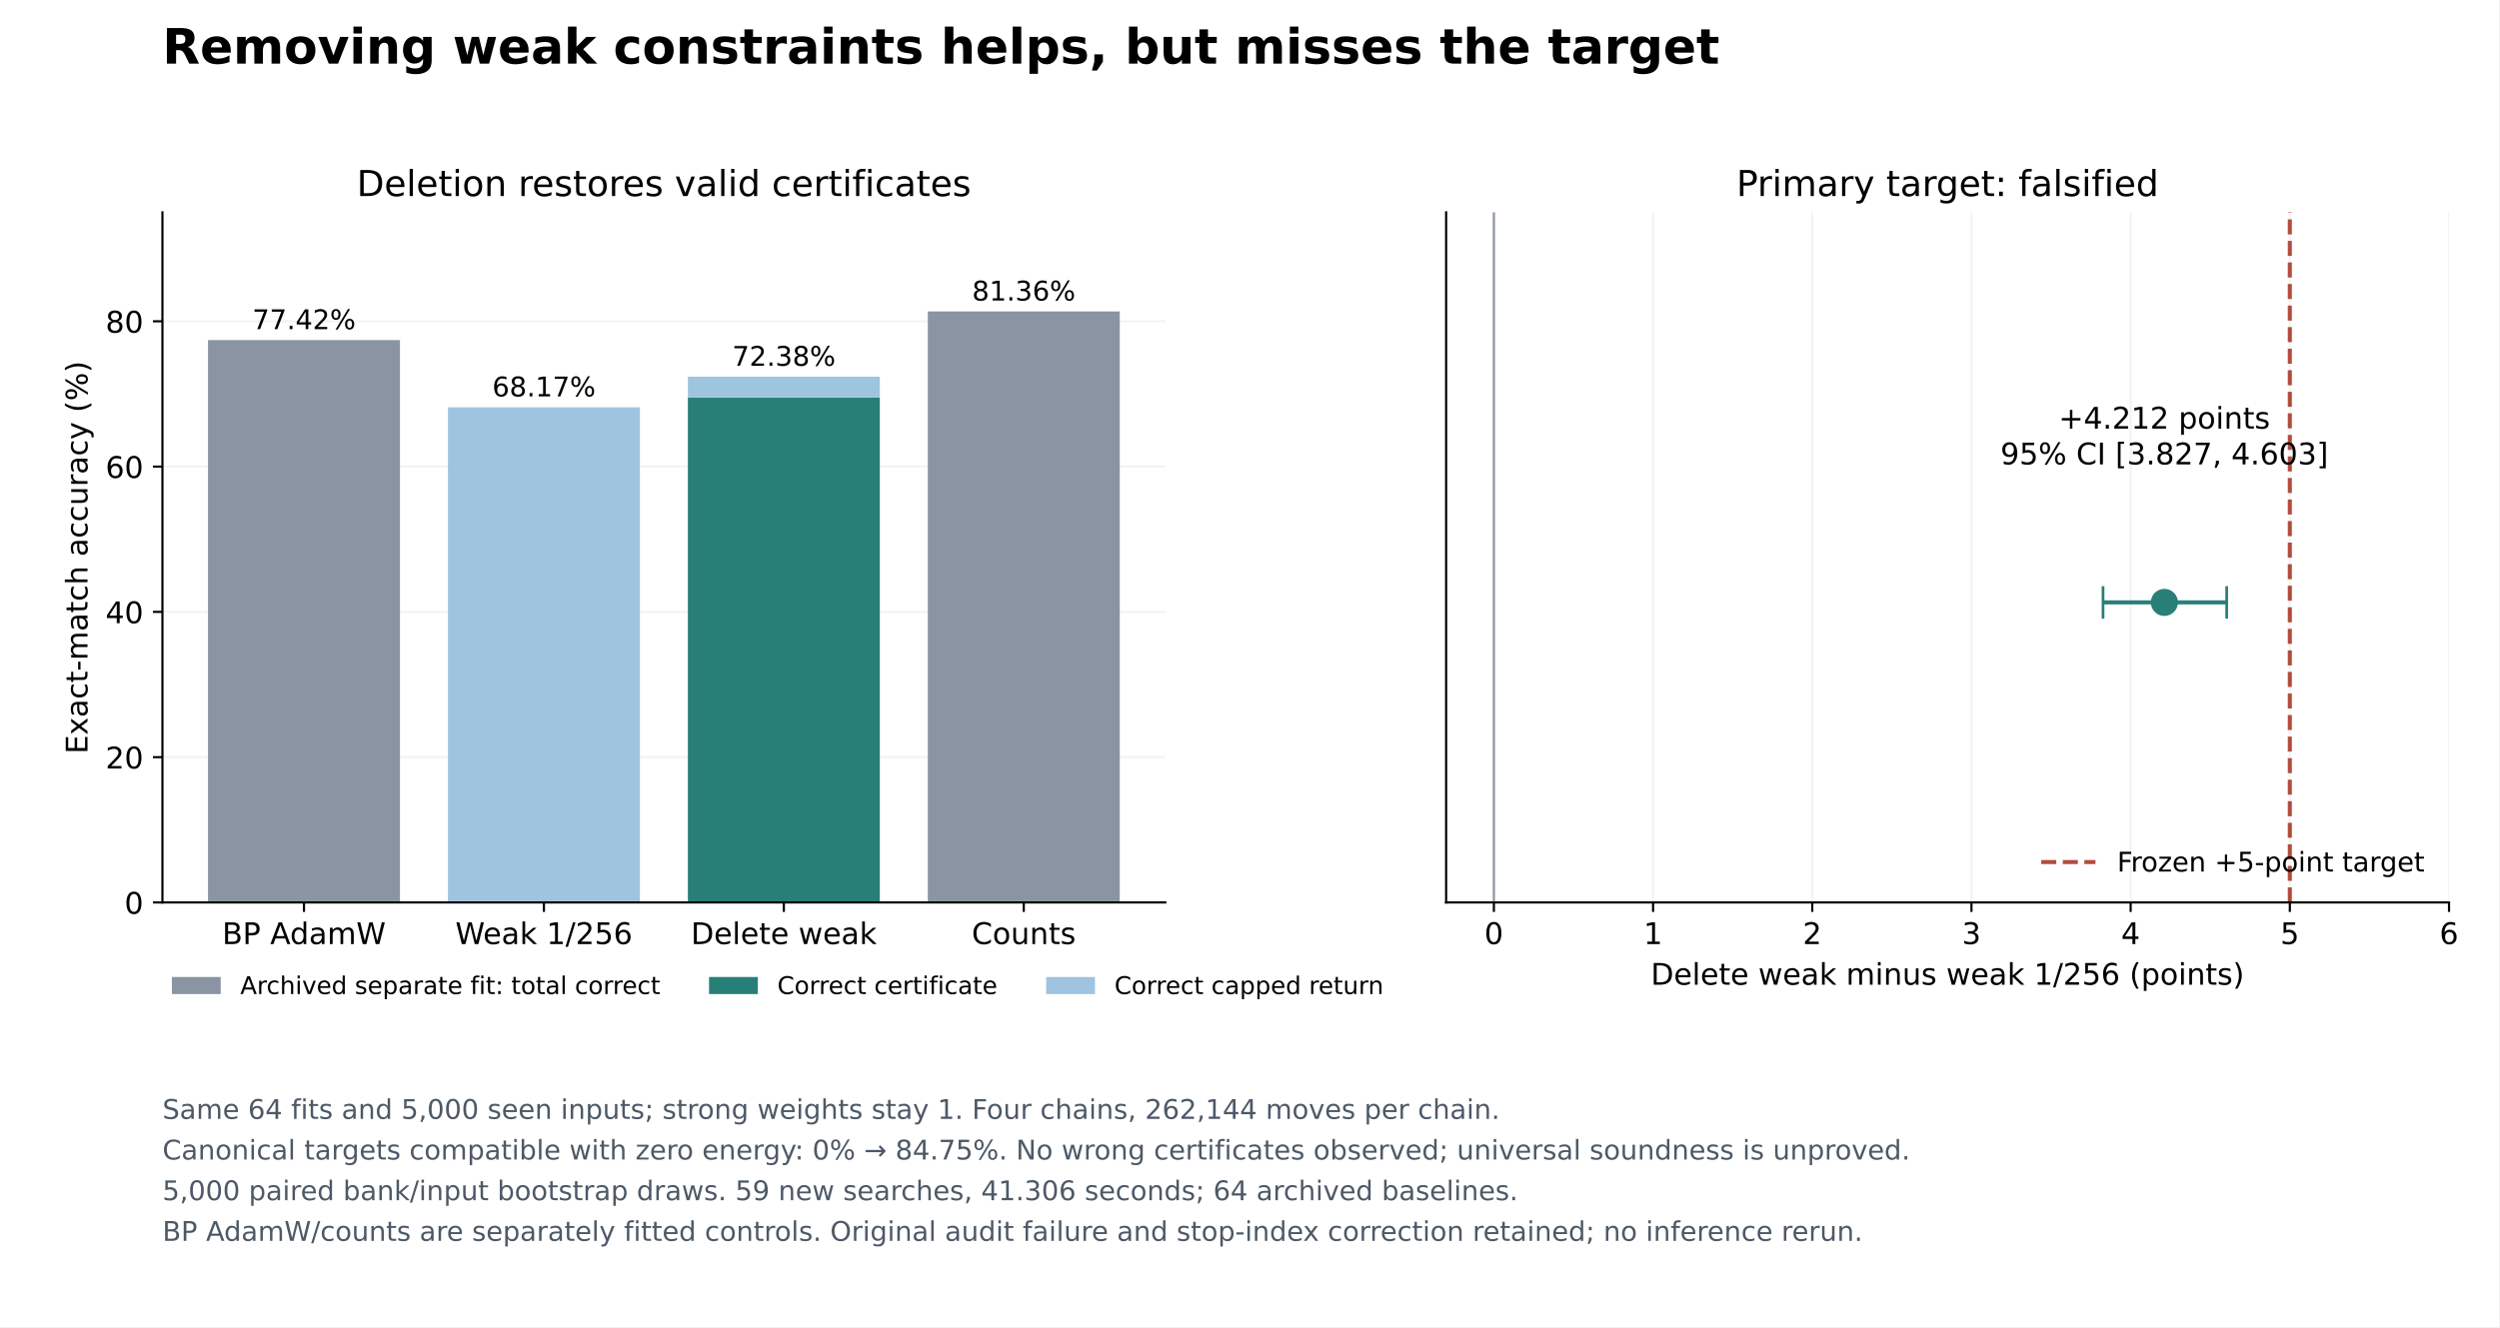
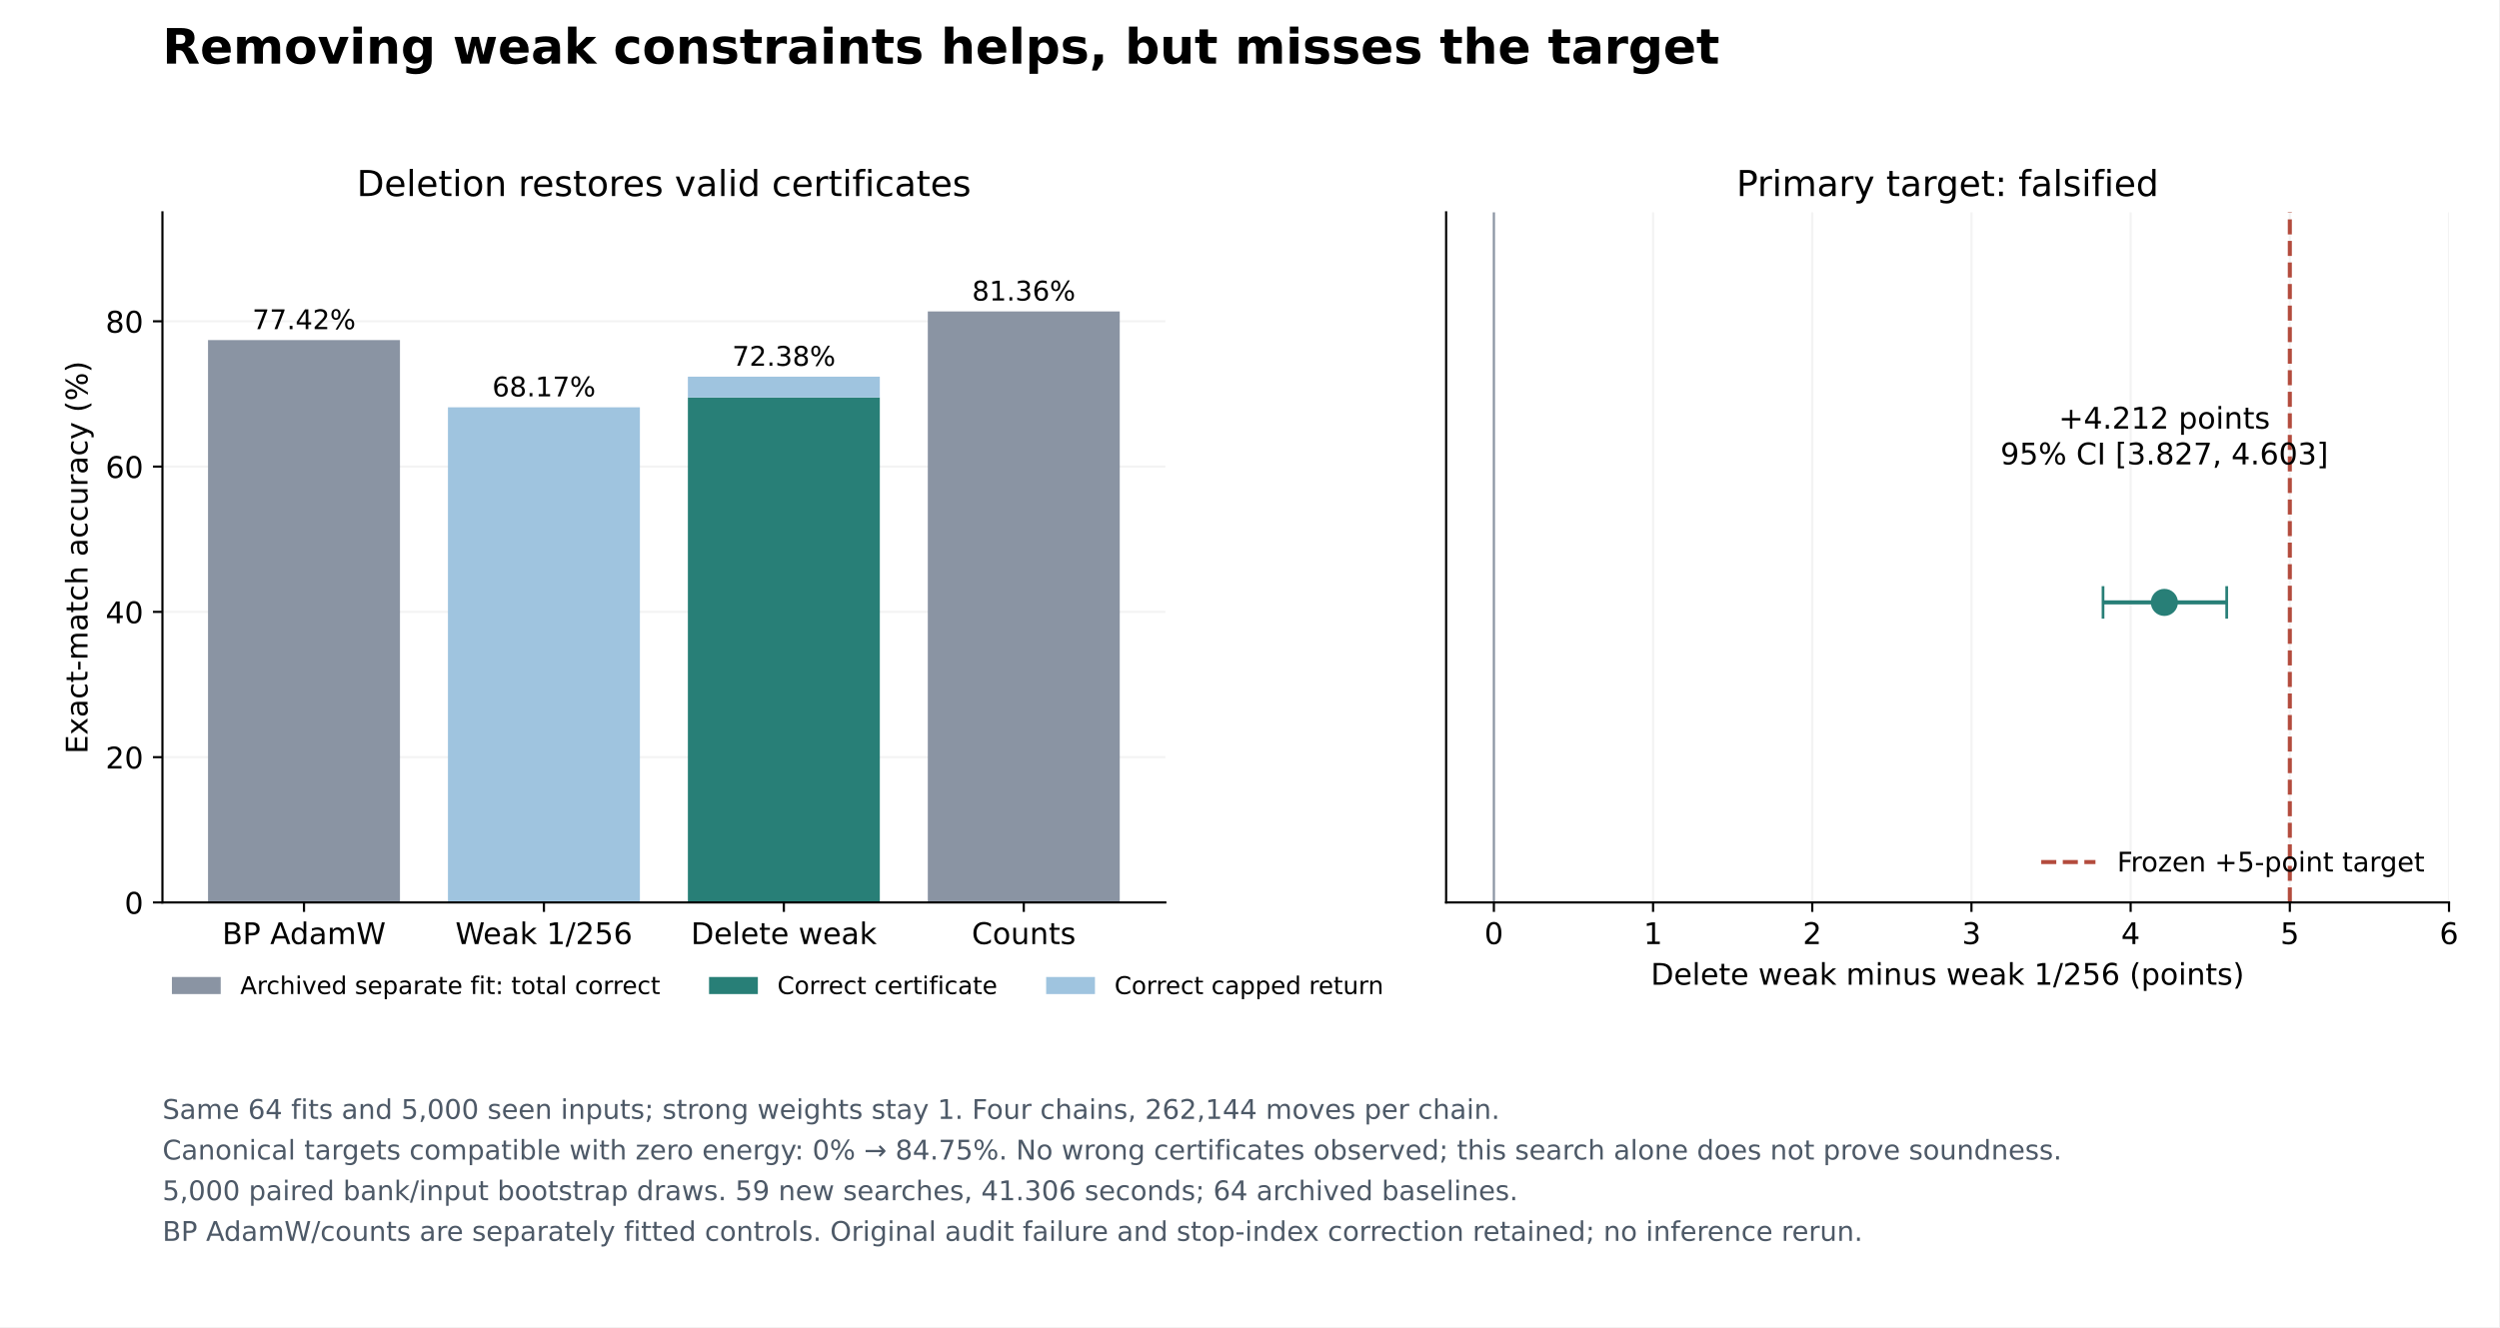
<svg xmlns="http://www.w3.org/2000/svg" xmlns:xlink="http://www.w3.org/1999/xlink" width="921.6pt" height="489.6pt" viewBox="0 0 921.6 489.6" version="1.1">
  <defs>
    <style type="text/css">*{stroke-linejoin: round; stroke-linecap: butt}</style>
  </defs>
  <g id="figure_1">
    <g id="patch_1">
      <path d="M 0 489.6  L 921.6 489.6  L 921.6 0  L 0 0  z " style="fill: #ffffff" />
    </g>
    <g id="axes_1">
      <g id="patch_2">
        <path d="M 59.904 332.928  L 429.757 332.928  L 429.757 78.336  L 59.904 78.336  z " style="fill: #ffffff" />
      </g>
      <g id="matplotlib.axis_1">
        <g id="xtick_1">
          <g id="line2d_1">
            <defs>
              <path id="m50ee76b0f0" d="M 0 0  L 0 3.5  " style="stroke: #000000; stroke-width: 0.8" />
            </defs>
            <g>
              <use xlink:href="#m50ee76b0f0" x="112.108" y="332.928" style="stroke: #000000; stroke-width: 0.8" />
            </g>
          </g>
          <g id="text_1">
            <text style="font-size: 11px; font-family: 'DejaVu Sans'; text-anchor: middle" x="112.108" y="348.286" transform="rotate(-0 112.1081 348.2863)">BP AdamW</text>
          </g>
        </g>
        <g id="xtick_2">
          <g id="line2d_2">
            <g>
              <use xlink:href="#m50ee76b0f0" x="200.59" y="332.928" style="stroke: #000000; stroke-width: 0.8" />
            </g>
          </g>
          <g id="text_2">
            <text style="font-size: 11px; font-family: 'DejaVu Sans'; text-anchor: middle" x="200.59" y="348.286" transform="rotate(-0 200.5896 348.2863)">Weak 1/256</text>
          </g>
        </g>
        <g id="xtick_3">
          <g id="line2d_3">
            <g>
              <use xlink:href="#m50ee76b0f0" x="289.071" y="332.928" style="stroke: #000000; stroke-width: 0.8" />
            </g>
          </g>
          <g id="text_3">
            <text style="font-size: 11px; font-family: 'DejaVu Sans'; text-anchor: middle" x="289.071" y="348.286" transform="rotate(-0 289.0711 348.2863)">Delete weak</text>
          </g>
        </g>
        <g id="xtick_4">
          <g id="line2d_4">
            <g>
              <use xlink:href="#m50ee76b0f0" x="377.553" y="332.928" style="stroke: #000000; stroke-width: 0.8" />
            </g>
          </g>
          <g id="text_4">
            <text style="font-size: 11px; font-family: 'DejaVu Sans'; text-anchor: middle" x="377.553" y="348.285" transform="rotate(-0 377.5526 348.2854)">Counts</text>
          </g>
        </g>
      </g>
      <g id="matplotlib.axis_2">
        <g id="ytick_1">
          <g id="line2d_5">
            <path d="M 59.904 332.928  L 429.757 332.928  " clip-path="url(#paa2758f8f0)" style="fill: none; stroke: #b0b0b0; stroke-opacity: 0.15; stroke-width: 0.8; stroke-linecap: square" />
          </g>
          <g id="line2d_6">
            <defs>
              <path id="m769f5ffab6" d="M 0 0  L -3.5 0  " style="stroke: #000000; stroke-width: 0.8" />
            </defs>
            <g>
              <use xlink:href="#m769f5ffab6" x="59.904" y="332.928" style="stroke: #000000; stroke-width: 0.8" />
            </g>
          </g>
          <g id="text_5">
            <text style="font-size: 11px; font-family: 'DejaVu Sans'; text-anchor: end" x="52.904" y="337.107" transform="rotate(-0 52.904 337.1067)">0</text>
          </g>
        </g>
        <g id="ytick_2">
          <g id="line2d_7">
            <path d="M 59.904 279.33  L 429.757 279.33  " clip-path="url(#paa2758f8f0)" style="fill: none; stroke: #b0b0b0; stroke-opacity: 0.15; stroke-width: 0.8; stroke-linecap: square" />
          </g>
          <g id="line2d_8">
            <g>
              <use xlink:href="#m769f5ffab6" x="59.904" y="279.33" style="stroke: #000000; stroke-width: 0.8" />
            </g>
          </g>
          <g id="text_6">
            <text style="font-size: 11px; font-family: 'DejaVu Sans'; text-anchor: end" x="52.904" y="283.508" transform="rotate(-0 52.904 283.5084)">20</text>
          </g>
        </g>
        <g id="ytick_3">
          <g id="line2d_9">
            <path d="M 59.904 225.731  L 429.757 225.731  " clip-path="url(#paa2758f8f0)" style="fill: none; stroke: #b0b0b0; stroke-opacity: 0.15; stroke-width: 0.8; stroke-linecap: square" />
          </g>
          <g id="line2d_10">
            <g>
              <use xlink:href="#m769f5ffab6" x="59.904" y="225.731" style="stroke: #000000; stroke-width: 0.8" />
            </g>
          </g>
          <g id="text_7">
            <text style="font-size: 11px; font-family: 'DejaVu Sans'; text-anchor: end" x="52.904" y="229.91" transform="rotate(-0 52.904 229.9101)">40</text>
          </g>
        </g>
        <g id="ytick_4">
          <g id="line2d_11">
            <path d="M 59.904 172.133  L 429.757 172.133  " clip-path="url(#paa2758f8f0)" style="fill: none; stroke: #b0b0b0; stroke-opacity: 0.15; stroke-width: 0.8; stroke-linecap: square" />
          </g>
          <g id="line2d_12">
            <g>
              <use xlink:href="#m769f5ffab6" x="59.904" y="172.133" style="stroke: #000000; stroke-width: 0.8" />
            </g>
          </g>
          <g id="text_8">
            <text style="font-size: 11px; font-family: 'DejaVu Sans'; text-anchor: end" x="52.904" y="176.312" transform="rotate(-0 52.904 176.3118)">60</text>
          </g>
        </g>
        <g id="ytick_5">
          <g id="line2d_13">
            <path d="M 59.904 118.535  L 429.757 118.535  " clip-path="url(#paa2758f8f0)" style="fill: none; stroke: #b0b0b0; stroke-opacity: 0.15; stroke-width: 0.8; stroke-linecap: square" />
          </g>
          <g id="line2d_14">
            <g>
              <use xlink:href="#m769f5ffab6" x="59.904" y="118.535" style="stroke: #000000; stroke-width: 0.8" />
            </g>
          </g>
          <g id="text_9">
            <text style="font-size: 11px; font-family: 'DejaVu Sans'; text-anchor: end" x="52.904" y="122.713" transform="rotate(-0 52.904 122.7134)">80</text>
          </g>
        </g>
        <g id="text_10">
          <text style="font-size: 11px; font-family: 'DejaVu Sans'; text-anchor: middle" x="32.264" y="205.632" transform="rotate(-90 32.26392 205.632)">Exact-match accuracy (%)</text>
        </g>
      </g>
      <g id="patch_3">
        <path d="M 76.715 332.928  L 147.501 332.928  L 147.501 125.456  L 76.715 125.456  z " clip-path="url(#paa2758f8f0)" style="fill: #8a94a3" />
      </g>
      <g id="patch_4">
        <path d="M 342.16 332.928  L 412.945 332.928  L 412.945 114.89  L 342.16 114.89  z " clip-path="url(#paa2758f8f0)" style="fill: #8a94a3" />
      </g>
      <g id="patch_5">
        <path d="M 165.197 332.928  L 235.982 332.928  L 235.982 332.928  L 165.197 332.928  z " clip-path="url(#paa2758f8f0)" style="fill: #287f77" />
      </g>
      <g id="patch_6">
        <path d="M 165.197 332.928  L 235.982 332.928  L 235.982 150.248  L 165.197 150.248  z " clip-path="url(#paa2758f8f0)" style="fill: #9fc4df" />
      </g>
      <g id="patch_7">
        <path d="M 253.678 332.928  L 324.464 332.928  L 324.464 146.655  L 253.678 146.655  z " clip-path="url(#paa2758f8f0)" style="fill: #287f77" />
      </g>
      <g id="patch_8">
        <path d="M 253.678 146.655  L 324.464 146.655  L 324.464 138.961  L 253.678 138.961  z " clip-path="url(#paa2758f8f0)" style="fill: #9fc4df" />
      </g>
      <g id="patch_9">
        <path d="M 59.904 332.928  L 59.904 78.336  " style="fill: none; stroke: #000000; stroke-width: 0.8; stroke-linejoin: miter; stroke-linecap: square" />
      </g>
      <g id="patch_10">
        <path d="M 59.904 332.928  L 429.757 332.928  " style="fill: none; stroke: #000000; stroke-width: 0.8; stroke-linejoin: miter; stroke-linecap: square" />
      </g>
      <g id="text_11">
        <text style="font-size: 10px; font-family: 'DejaVu Sans'; text-anchor: middle" x="112.108" y="121.437" transform="rotate(-0 112.1081 121.4366)">77.42%</text>
      </g>
      <g id="text_12">
        <text style="font-size: 10px; font-family: 'DejaVu Sans'; text-anchor: middle" x="200.59" y="146.228" transform="rotate(-0 200.5896 146.2283)">68.17%</text>
      </g>
      <g id="text_13">
        <text style="font-size: 10px; font-family: 'DejaVu Sans'; text-anchor: middle" x="289.071" y="134.941" transform="rotate(-0 289.0711 134.9408)">72.38%</text>
      </g>
      <g id="text_14">
        <text style="font-size: 10px; font-family: 'DejaVu Sans'; text-anchor: middle" x="377.553" y="110.87" transform="rotate(-0 377.5526 110.8702)">81.36%</text>
      </g>
      <g id="text_15">
        <text style="font-size: 13.2px; font-family: 'DejaVu Sans'; text-anchor: middle" x="244.83" y="72.336" transform="rotate(-0 244.8303 72.336)">Deletion restores valid certificates</text>
      </g>
    </g>
    <g id="axes_2">
      <g id="patch_11">
        <path d="M 533.315 332.928  L 903.168 332.928  L 903.168 78.336  L 533.315 78.336  z " style="fill: #ffffff" />
      </g>
      <g id="matplotlib.axis_3">
        <g id="xtick_5">
          <g id="line2d_15">
            <path d="M 550.927 332.928  L 550.927 78.336  " clip-path="url(#pa55399f5be)" style="fill: none; stroke: #b0b0b0; stroke-opacity: 0.15; stroke-width: 0.8; stroke-linecap: square" />
          </g>
          <g id="line2d_16">
            <g>
              <use xlink:href="#m50ee76b0f0" x="550.927" y="332.928" style="stroke: #000000; stroke-width: 0.8" />
            </g>
          </g>
          <g id="text_16">
            <text style="font-size: 11px; font-family: 'DejaVu Sans'; text-anchor: middle" x="550.927" y="348.285" transform="rotate(-0 550.9274 348.2854)">0</text>
          </g>
        </g>
        <g id="xtick_6">
          <g id="line2d_17">
            <path d="M 609.634 332.928  L 609.634 78.336  " clip-path="url(#pa55399f5be)" style="fill: none; stroke: #b0b0b0; stroke-opacity: 0.15; stroke-width: 0.8; stroke-linecap: square" />
          </g>
          <g id="line2d_18">
            <g>
              <use xlink:href="#m50ee76b0f0" x="609.634" y="332.928" style="stroke: #000000; stroke-width: 0.8" />
            </g>
          </g>
          <g id="text_17">
            <text style="font-size: 11px; font-family: 'DejaVu Sans'; text-anchor: middle" x="609.634" y="348.285" transform="rotate(-0 609.6342 348.2854)">1</text>
          </g>
        </g>
        <g id="xtick_7">
          <g id="line2d_19">
            <path d="M 668.341 332.928  L 668.341 78.336  " clip-path="url(#pa55399f5be)" style="fill: none; stroke: #b0b0b0; stroke-opacity: 0.15; stroke-width: 0.8; stroke-linecap: square" />
          </g>
          <g id="line2d_20">
            <g>
              <use xlink:href="#m50ee76b0f0" x="668.341" y="332.928" style="stroke: #000000; stroke-width: 0.8" />
            </g>
          </g>
          <g id="text_18">
            <text style="font-size: 11px; font-family: 'DejaVu Sans'; text-anchor: middle" x="668.341" y="348.285" transform="rotate(-0 668.3409 348.2854)">2</text>
          </g>
        </g>
        <g id="xtick_8">
          <g id="line2d_21">
            <path d="M 727.048 332.928  L 727.048 78.336  " clip-path="url(#pa55399f5be)" style="fill: none; stroke: #b0b0b0; stroke-opacity: 0.15; stroke-width: 0.8; stroke-linecap: square" />
          </g>
          <g id="line2d_22">
            <g>
              <use xlink:href="#m50ee76b0f0" x="727.048" y="332.928" style="stroke: #000000; stroke-width: 0.8" />
            </g>
          </g>
          <g id="text_19">
            <text style="font-size: 11px; font-family: 'DejaVu Sans'; text-anchor: middle" x="727.048" y="348.285" transform="rotate(-0 727.0477 348.2854)">3</text>
          </g>
        </g>
        <g id="xtick_9">
          <g id="line2d_23">
            <path d="M 785.754 332.928  L 785.754 78.336  " clip-path="url(#pa55399f5be)" style="fill: none; stroke: #b0b0b0; stroke-opacity: 0.15; stroke-width: 0.8; stroke-linecap: square" />
          </g>
          <g id="line2d_24">
            <g>
              <use xlink:href="#m50ee76b0f0" x="785.754" y="332.928" style="stroke: #000000; stroke-width: 0.8" />
            </g>
          </g>
          <g id="text_20">
            <text style="font-size: 11px; font-family: 'DejaVu Sans'; text-anchor: middle" x="785.754" y="348.285" transform="rotate(-0 785.7545 348.2854)">4</text>
          </g>
        </g>
        <g id="xtick_10">
          <g id="line2d_25">
            <path d="M 844.461 332.928  L 844.461 78.336  " clip-path="url(#pa55399f5be)" style="fill: none; stroke: #b0b0b0; stroke-opacity: 0.15; stroke-width: 0.8; stroke-linecap: square" />
          </g>
          <g id="line2d_26">
            <g>
              <use xlink:href="#m50ee76b0f0" x="844.461" y="332.928" style="stroke: #000000; stroke-width: 0.8" />
            </g>
          </g>
          <g id="text_21">
            <text style="font-size: 11px; font-family: 'DejaVu Sans'; text-anchor: middle" x="844.461" y="348.285" transform="rotate(-0 844.4612 348.2854)">5</text>
          </g>
        </g>
        <g id="xtick_11">
          <g id="line2d_27">
            <path d="M 903.168 332.928  L 903.168 78.336  " clip-path="url(#pa55399f5be)" style="fill: none; stroke: #b0b0b0; stroke-opacity: 0.15; stroke-width: 0.8; stroke-linecap: square" />
          </g>
          <g id="line2d_28">
            <g>
              <use xlink:href="#m50ee76b0f0" x="903.168" y="332.928" style="stroke: #000000; stroke-width: 0.8" />
            </g>
          </g>
          <g id="text_22">
            <text style="font-size: 11px; font-family: 'DejaVu Sans'; text-anchor: middle" x="903.168" y="348.285" transform="rotate(-0 903.168 348.2854)">6</text>
          </g>
        </g>
        <g id="text_23">
          <text style="font-size: 11px; font-family: 'DejaVu Sans'; text-anchor: middle" x="718.242" y="363.286" transform="rotate(-0 718.2417 363.2863)">Delete weak minus weak 1/256 (points)</text>
        </g>
      </g>
      <g id="matplotlib.axis_4" />
      <g id="LineCollection_1">
        <path d="M 775.572 222.236  L 821.182 222.236  " clip-path="url(#pa55399f5be)" style="fill: none; stroke: #287f77; stroke-width: 1.5" />
      </g>
      <g id="line2d_29">
        <defs>
          <path id="m5b61fde1d2" d="M 0 6  L 0 -6  " style="stroke: #287f77" />
        </defs>
        <g clip-path="url(#pa55399f5be)">
          <use xlink:href="#m5b61fde1d2" x="775.572" y="222.236" style="fill: #287f77; stroke: #287f77" />
        </g>
      </g>
      <g id="line2d_30">
        <g clip-path="url(#pa55399f5be)">
          <use xlink:href="#m5b61fde1d2" x="821.182" y="222.236" style="fill: #287f77; stroke: #287f77" />
        </g>
      </g>
      <g id="line2d_31">
        <path d="M 844.461 332.928  L 844.461 78.336  " clip-path="url(#pa55399f5be)" style="fill: none; stroke-dasharray: 5.55,2.4; stroke-dashoffset: 0; stroke: #b34b3d; stroke-width: 1.5" />
      </g>
      <g id="line2d_32">
        <path d="M 550.927 332.928  L 550.927 78.336  " clip-path="url(#pa55399f5be)" style="fill: none; stroke: #8a94a3; stroke-width: 0.8; stroke-linecap: square" />
      </g>
      <g id="line2d_33">
        <defs>
          <path id="maf07f17810" d="M 0 4.5  C 1.193 4.5 2.338 4.026 3.182 3.182  C 4.026 2.338 4.5 1.193 4.5 0  C 4.5 -1.193 4.026 -2.338 3.182 -3.182  C 2.338 -4.026 1.193 -4.5 0 -4.5  C -1.193 -4.5 -2.338 -4.026 -3.182 -3.182  C -4.026 -2.338 -4.5 -1.193 -4.5 0  C -4.5 1.193 -4.026 2.338 -3.182 3.182  C -2.338 4.026 -1.193 4.5 0 4.5  z " style="stroke: #287f77" />
        </defs>
        <g clip-path="url(#pa55399f5be)">
          <use xlink:href="#maf07f17810" x="798.193" y="222.236" style="fill: #287f77; stroke: #287f77" />
        </g>
      </g>
      <g id="patch_12">
        <path d="M 533.315 332.928  L 533.315 78.336  " style="fill: none; stroke: #000000; stroke-width: 0.8; stroke-linejoin: miter; stroke-linecap: square" />
      </g>
      <g id="patch_13">
        <path d="M 533.315 332.928  L 903.168 332.928  " style="fill: none; stroke: #000000; stroke-width: 0.8; stroke-linejoin: miter; stroke-linecap: square" />
      </g>
      <g id="text_24">
        <text style="font-size: 11px; font-family: 'DejaVu Sans'" transform="translate(759.1988 158.1144)">+4.212 points</text>
        <text style="font-size: 11px; font-family: 'DejaVu Sans'" transform="translate(737.7308 171.3174)">95% CI [3.827, 4.603]</text>
      </g>
      <g id="text_25">
        <text style="font-size: 13.2px; font-family: 'DejaVu Sans'; text-anchor: middle" x="718.242" y="72.336" transform="rotate(-0 718.2417 72.336)">Primary target: falsified</text>
      </g>
      <g id="legend_1">
        <g id="line2d_34">
          <path d="M 752.78 318.026  L 762.78 318.026  L 772.78 318.026  " style="fill: none; stroke-dasharray: 5.55,2.4; stroke-dashoffset: 0; stroke: #b34b3d; stroke-width: 1.5" />
        </g>
        <g id="text_26">
          <text style="font-size: 10px; font-family: 'DejaVu Sans'; text-anchor: start" x="780.78" y="321.526" transform="rotate(-0 780.7805 321.5257)">Frozen +5-point target</text>
        </g>
      </g>
    </g>
    <g id="text_27">
      <text style="font-weight: 700; font-size: 18px; font-family: 'DejaVu Sans'; text-anchor: start" x="59.904" y="23.469" transform="rotate(-0 59.904 23.46919)">Removing weak constraints helps, but misses the target</text>
    </g>
    <g id="text_28">
      <text style="font-size: 10px; font-family: 'DejaVu Sans'; fill: #4d5967" transform="translate(59.904 412.776)">Same 64 fits and 5,000 seen inputs; strong weights stay 1. Four chains, 262,144 moves per chain.</text>
-       <text style="font-size: 10px; font-family: 'DejaVu Sans'; fill: #4d5967" transform="translate(59.904 427.776)">Canonical targets compatible with zero energy: 0% → 84.75%. No wrong certificates observed; universal soundness is unproved.</text>
+       <text style="font-size: 10px; font-family: 'DejaVu Sans'; fill: #4d5967" transform="translate(59.904 427.776)">Canonical targets compatible with zero energy: 0% → 84.75%. No wrong certificates observed; this search alone does not prove soundness.</text>
      <text style="font-size: 10px; font-family: 'DejaVu Sans'; fill: #4d5967" transform="translate(59.904 442.776)">5,000 paired bank/input bootstrap draws. 59 new searches, 41.306 seconds; 64 archived baselines.</text>
      <text style="font-size: 10px; font-family: 'DejaVu Sans'; fill: #4d5967" transform="translate(59.904 457.776)">BP AdamW/counts are separately fitted controls. Original audit failure and stop-index correction retained; no inference rerun.</text>
    </g>
    <g id="legend_2">
      <g id="patch_14">
        <path d="M 63.396 366.73  L 81.396 366.73  L 81.396 360.43  L 63.396 360.43  z " style="fill: #8a94a3" />
      </g>
      <g id="text_29">
        <text style="font-size: 9px; font-family: 'DejaVu Sans'; text-anchor: start" x="88.596" y="366.73" transform="rotate(-0 88.596 366.7299)">Archived separate fit: total correct</text>
      </g>
      <g id="patch_15">
        <path d="M 261.485 366.73  L 279.485 366.73  L 279.485 360.43  L 261.485 360.43  z " style="fill: #287f77" />
      </g>
      <g id="text_30">
        <text style="font-size: 9px; font-family: 'DejaVu Sans'; text-anchor: start" x="286.685" y="366.73" transform="rotate(-0 286.6846 366.7299)">Correct certificate</text>
      </g>
      <g id="patch_16">
        <path d="M 385.808 366.73  L 403.808 366.73  L 403.808 360.43  L 385.808 360.43  z " style="fill: #9fc4df" />
      </g>
      <g id="text_31">
        <text style="font-size: 9px; font-family: 'DejaVu Sans'; text-anchor: start" x="411.008" y="366.73" transform="rotate(-0 411.0083 366.7299)">Correct capped return</text>
      </g>
    </g>
  </g>
  <defs>
    <clipPath id="paa2758f8f0">
      <rect x="59.904" y="78.336" width="369.853" height="254.592" />
    </clipPath>
    <clipPath id="pa55399f5be">
      <rect x="533.315" y="78.336" width="369.853" height="254.592" />
    </clipPath>
  </defs>
</svg>
